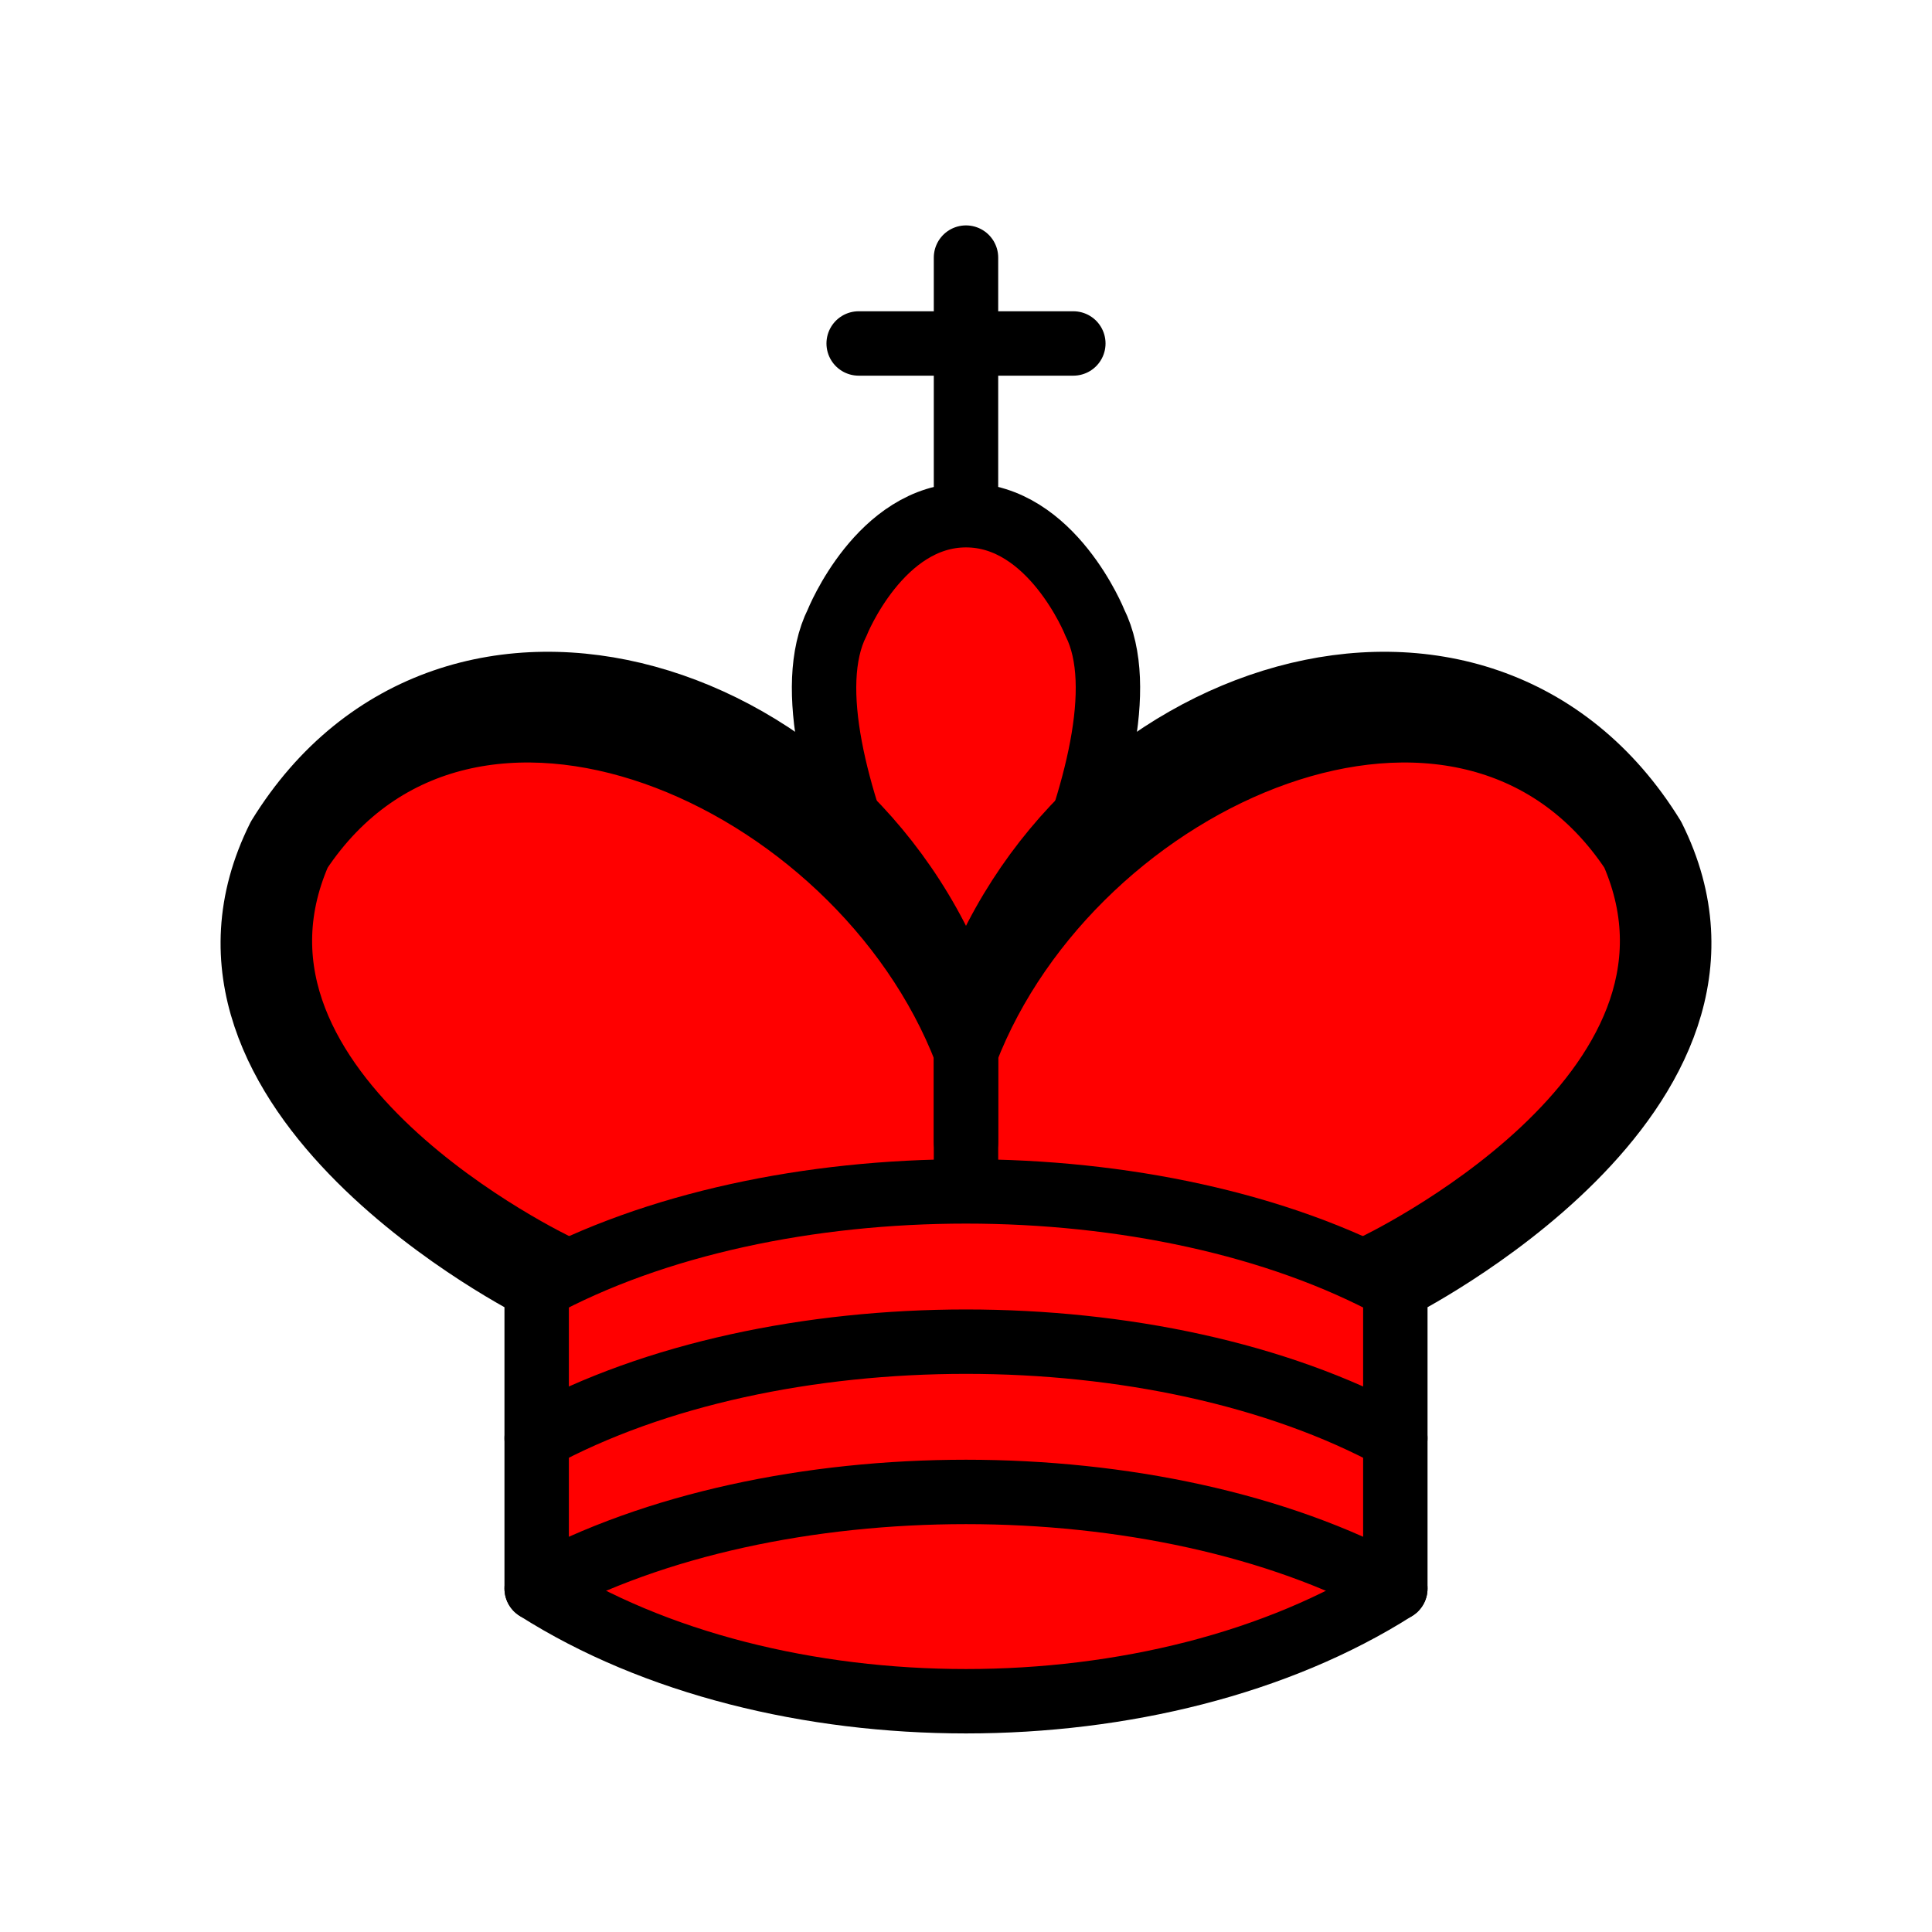
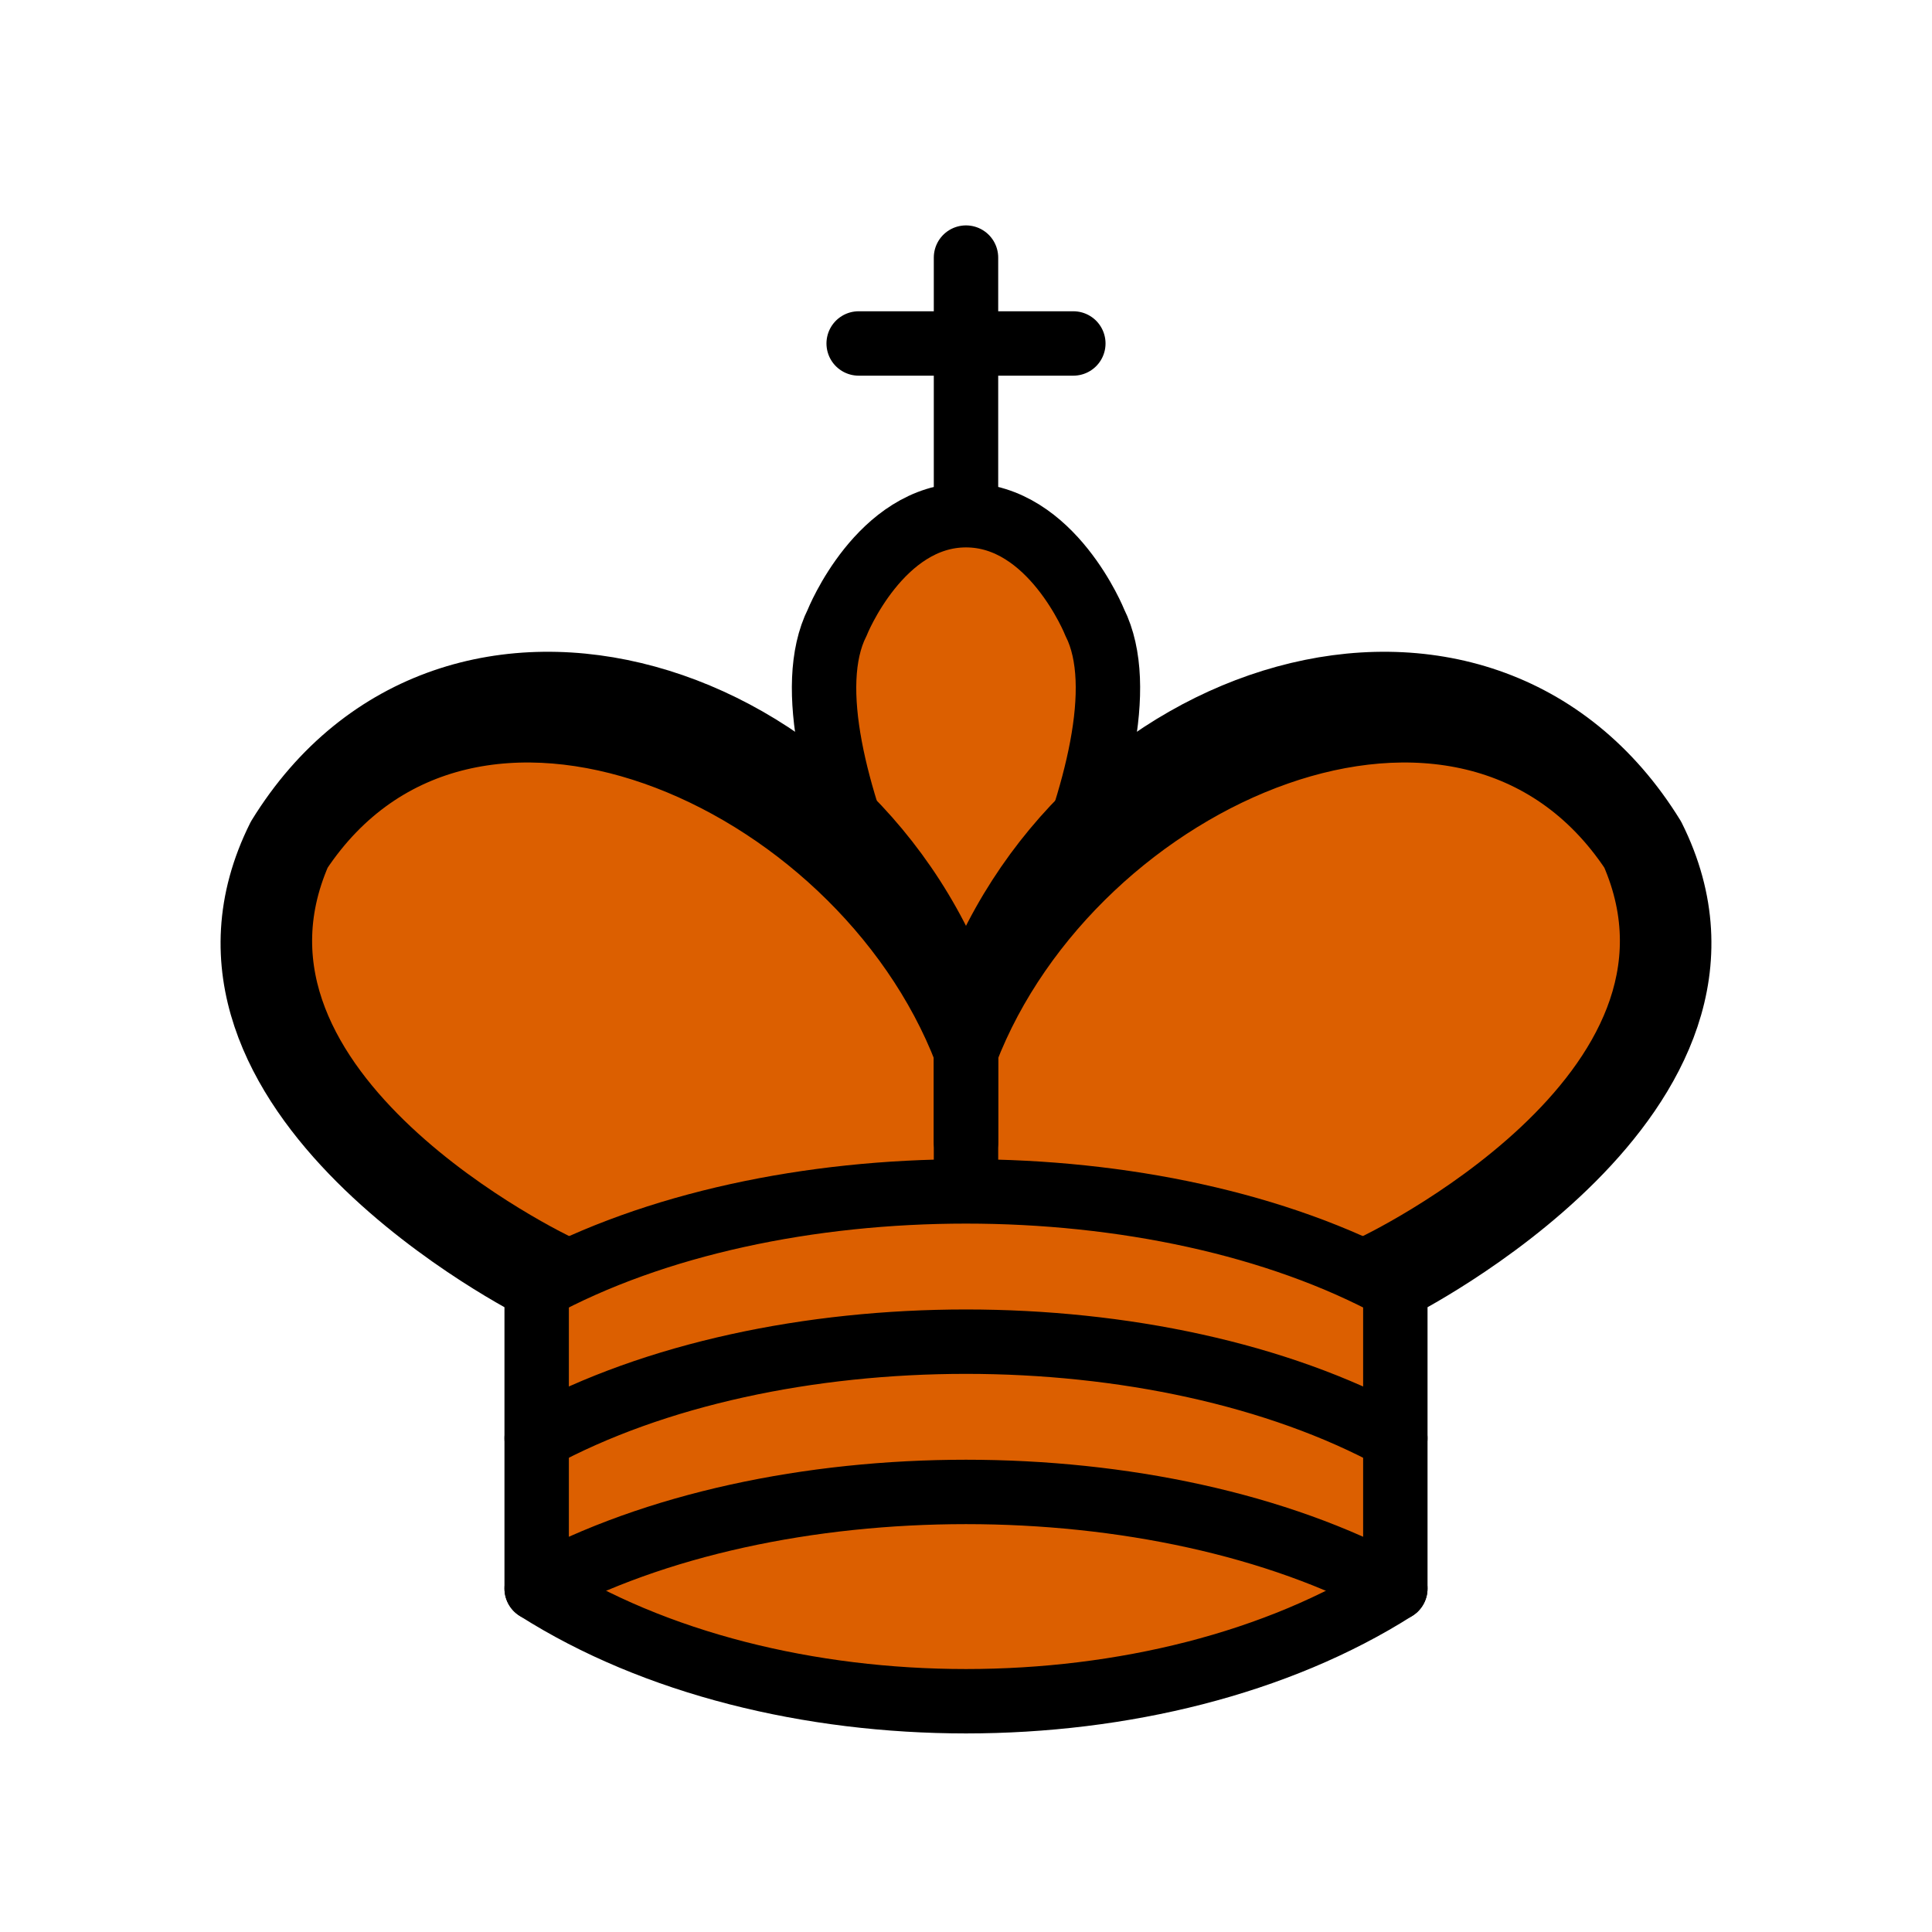
<svg xmlns="http://www.w3.org/2000/svg" version="1.1" width="45" height="45">
  <g style="fill:none; fill-opacity:1; fill-rule:evenodd; stroke:#000000; stroke-width:1.5; stroke-linecap:round;stroke-linejoin:round;stroke-miterlimit:4; stroke-dasharray:none; stroke-opacity:1;">
    <path d="M 22.5,11.63 L 22.5,6" style="fill:none; stroke:#000000; stroke-linejoin:miter;" id="path6570" />
-     <path d="M 22.5,25 C 22.5,25 27,17.5 25.5,14.5 C 25.5,14.5 24.5,12 22.5,12 C 20.5,12 19.5,14.5 19.5,14.5 C 18,17.5 22.5,25 22.5,25" style="fill:#ff0000;fill-opacity:1; stroke-linecap:butt; stroke-linejoin:miter;" />
-     <path d="M 12.5,37 C 18,40.5 27,40.5 32.5,37 L 32.5,30 C 32.5,30 41.5,25.5 38.5,19.5 C 34.5,13 25,16 22.5,23.5 L 22.5,27 L 22.5,23.5 C 20,16 10.5,13 6.5,19.5 C 3.5,25.5 12.5,30 12.5,30 L 12.5,37" style="fill:#ff0000; stroke:#000000;" />
+     <path d="M 22.5,25 C 22.5,25 27,17.5 25.5,14.5 C 25.5,14.5 24.5,12 22.5,12 C 20.5,12 19.5,14.5 19.5,14.5 C 18,17.5 22.5,25 22.5,25" style="fill:#dc5f00;fill-opacity:1; stroke-linecap:butt; stroke-linejoin:miter;" />
+     <path d="M 12.5,37 C 18,40.5 27,40.5 32.5,37 L 32.5,30 C 32.5,30 41.5,25.5 38.5,19.5 C 34.5,13 25,16 22.5,23.5 L 22.5,27 L 22.5,23.5 C 20,16 10.5,13 6.5,19.5 C 3.5,25.5 12.5,30 12.5,30 L 12.5,37" style="fill:#dc5f00; stroke:#000000;" />
    <path d="M 20,8 L 25,8" style="fill:none; stroke:#000000; stroke-linejoin:miter;" />
    <path d="M 32,29.5 C 32,29.5 40.5,25.5 38.03,19.85 C 34.15,14 25,18 22.5,24.5 L 22.5,26.6 L 22.5,24.5 C 20,18 10.85,14 6.97,19.85 C 4.5,25.5 13,29.5 13,29.5" style="fill:none; stroke:#000000;" />
    <path d="M 12.5,30 C 18,27 27,27 32.5,30 M 12.5,33.5 C 18,30.5 27,30.5 32.5,33.5 M 12.5,37 C 18,34 27,34 32.5,37" style="fill:none; stroke:#000000;" />
  </g>
</svg>
